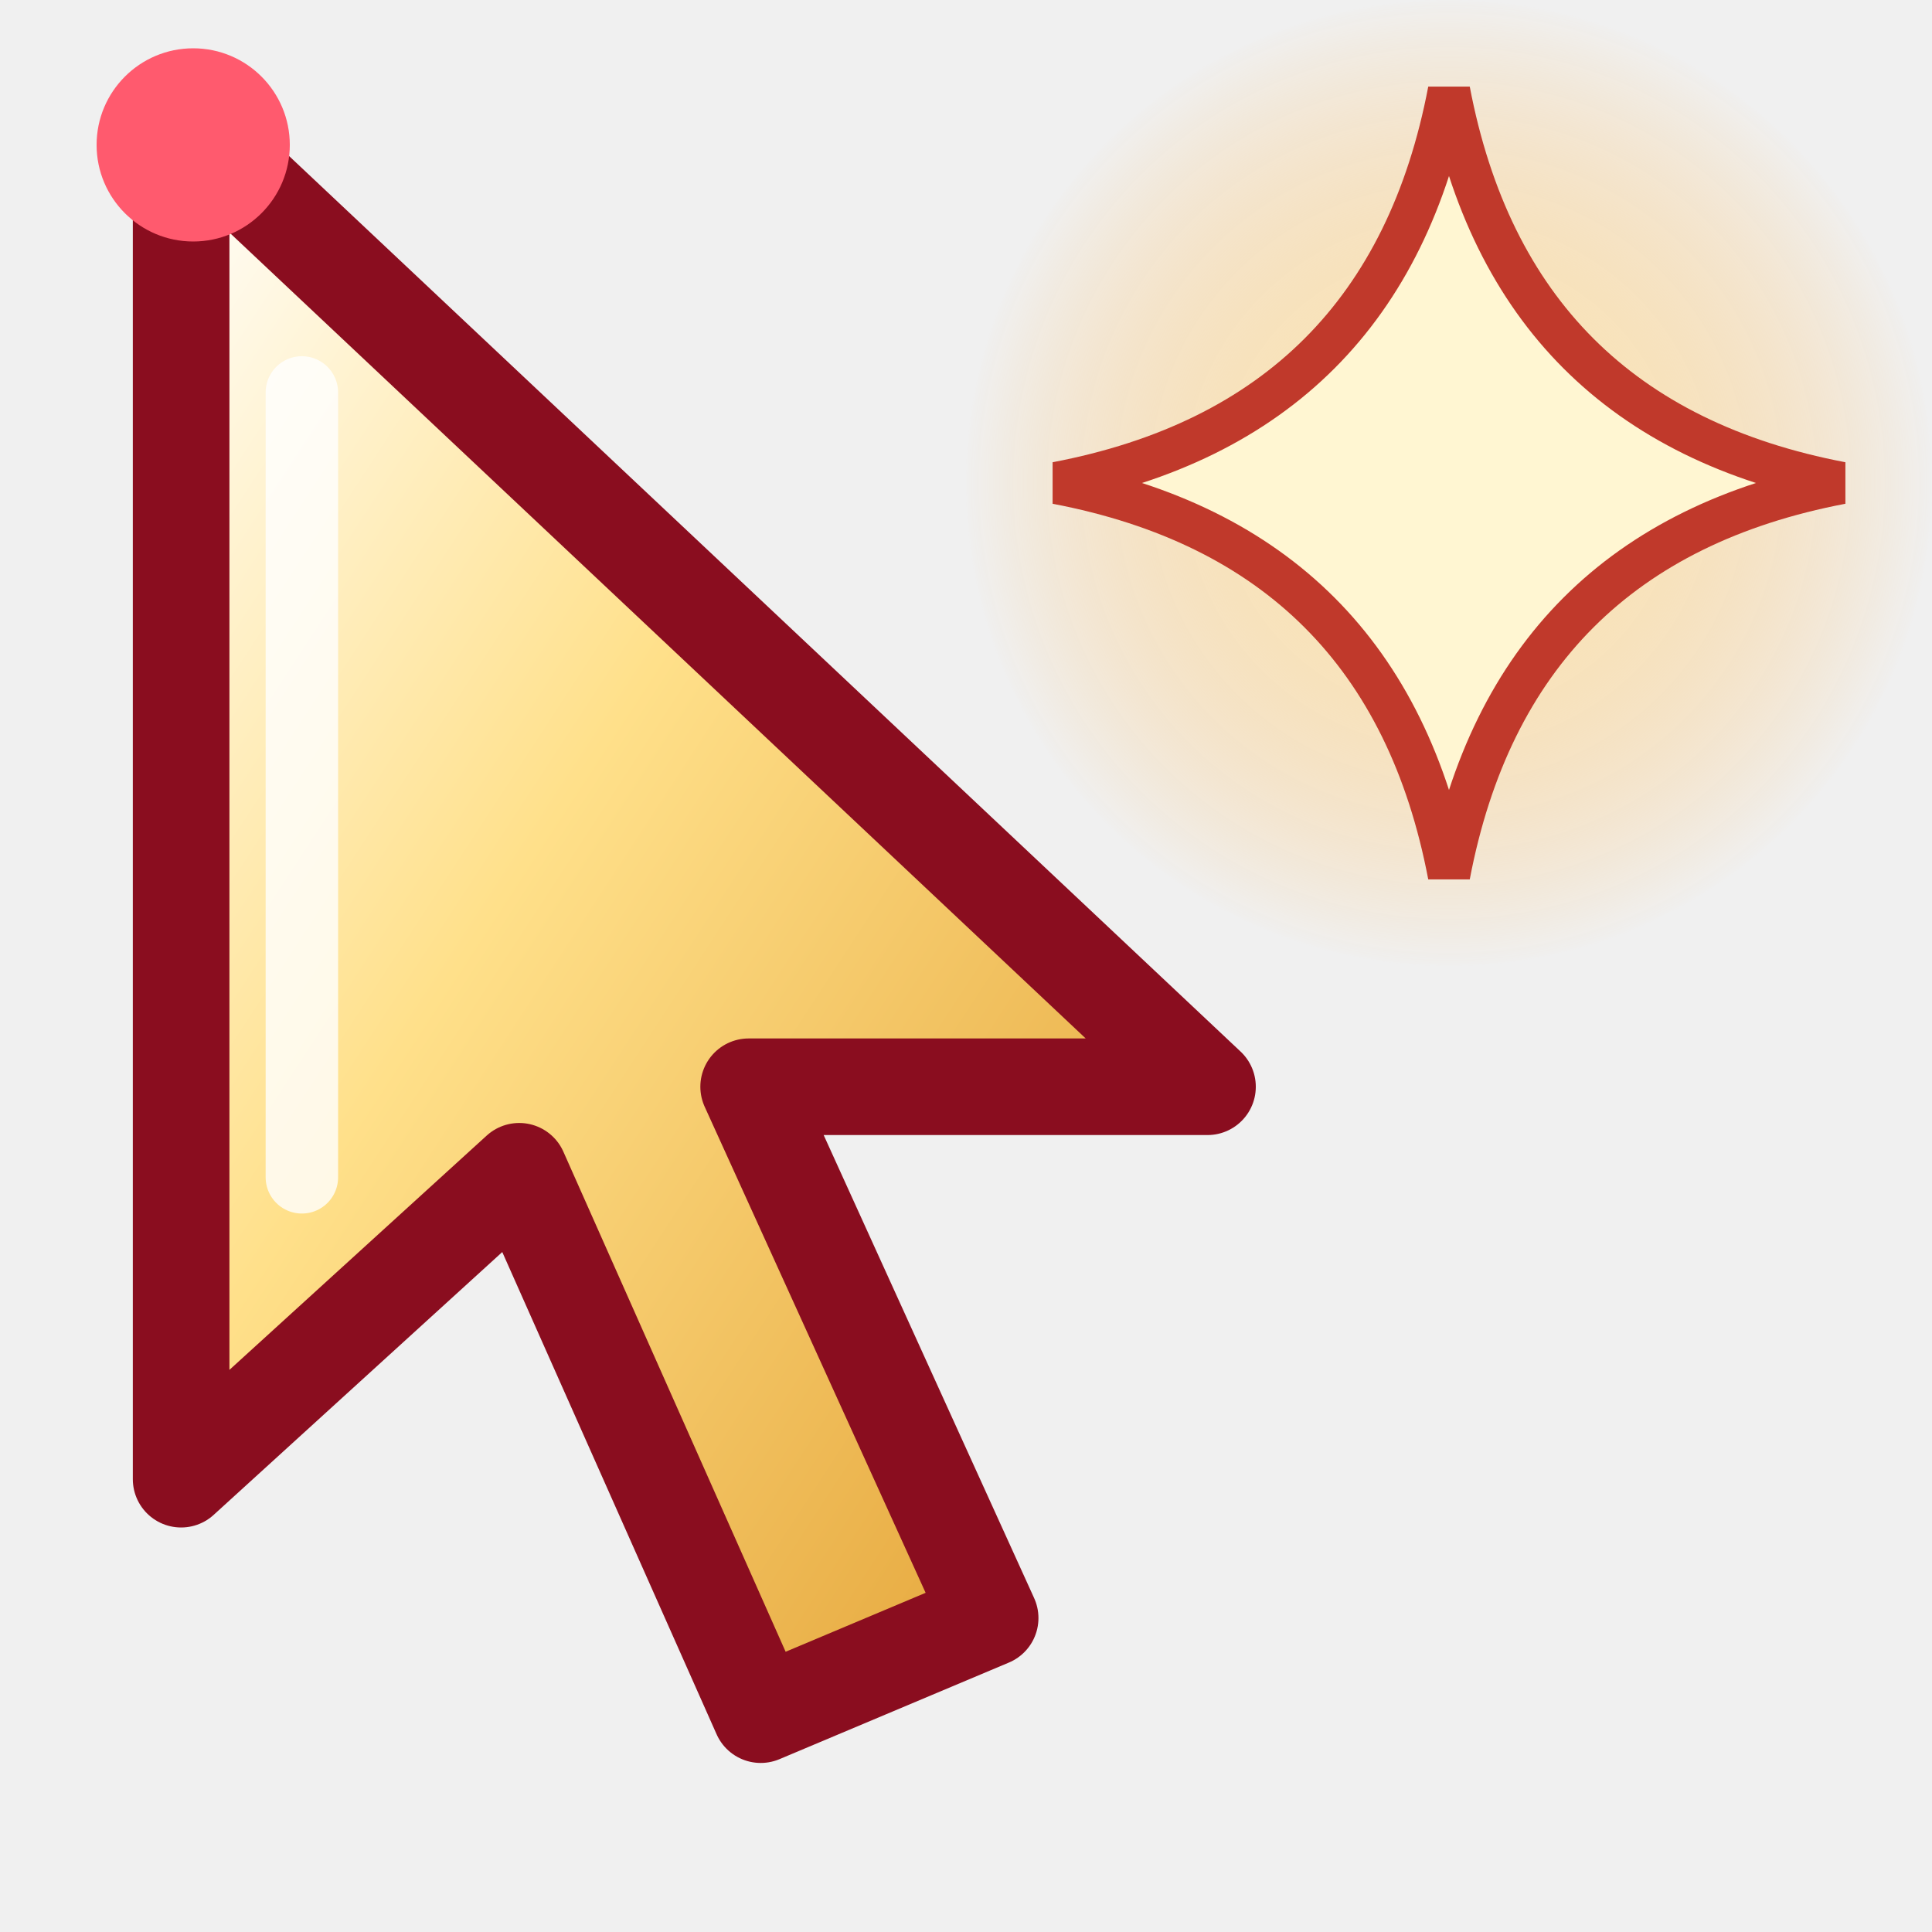
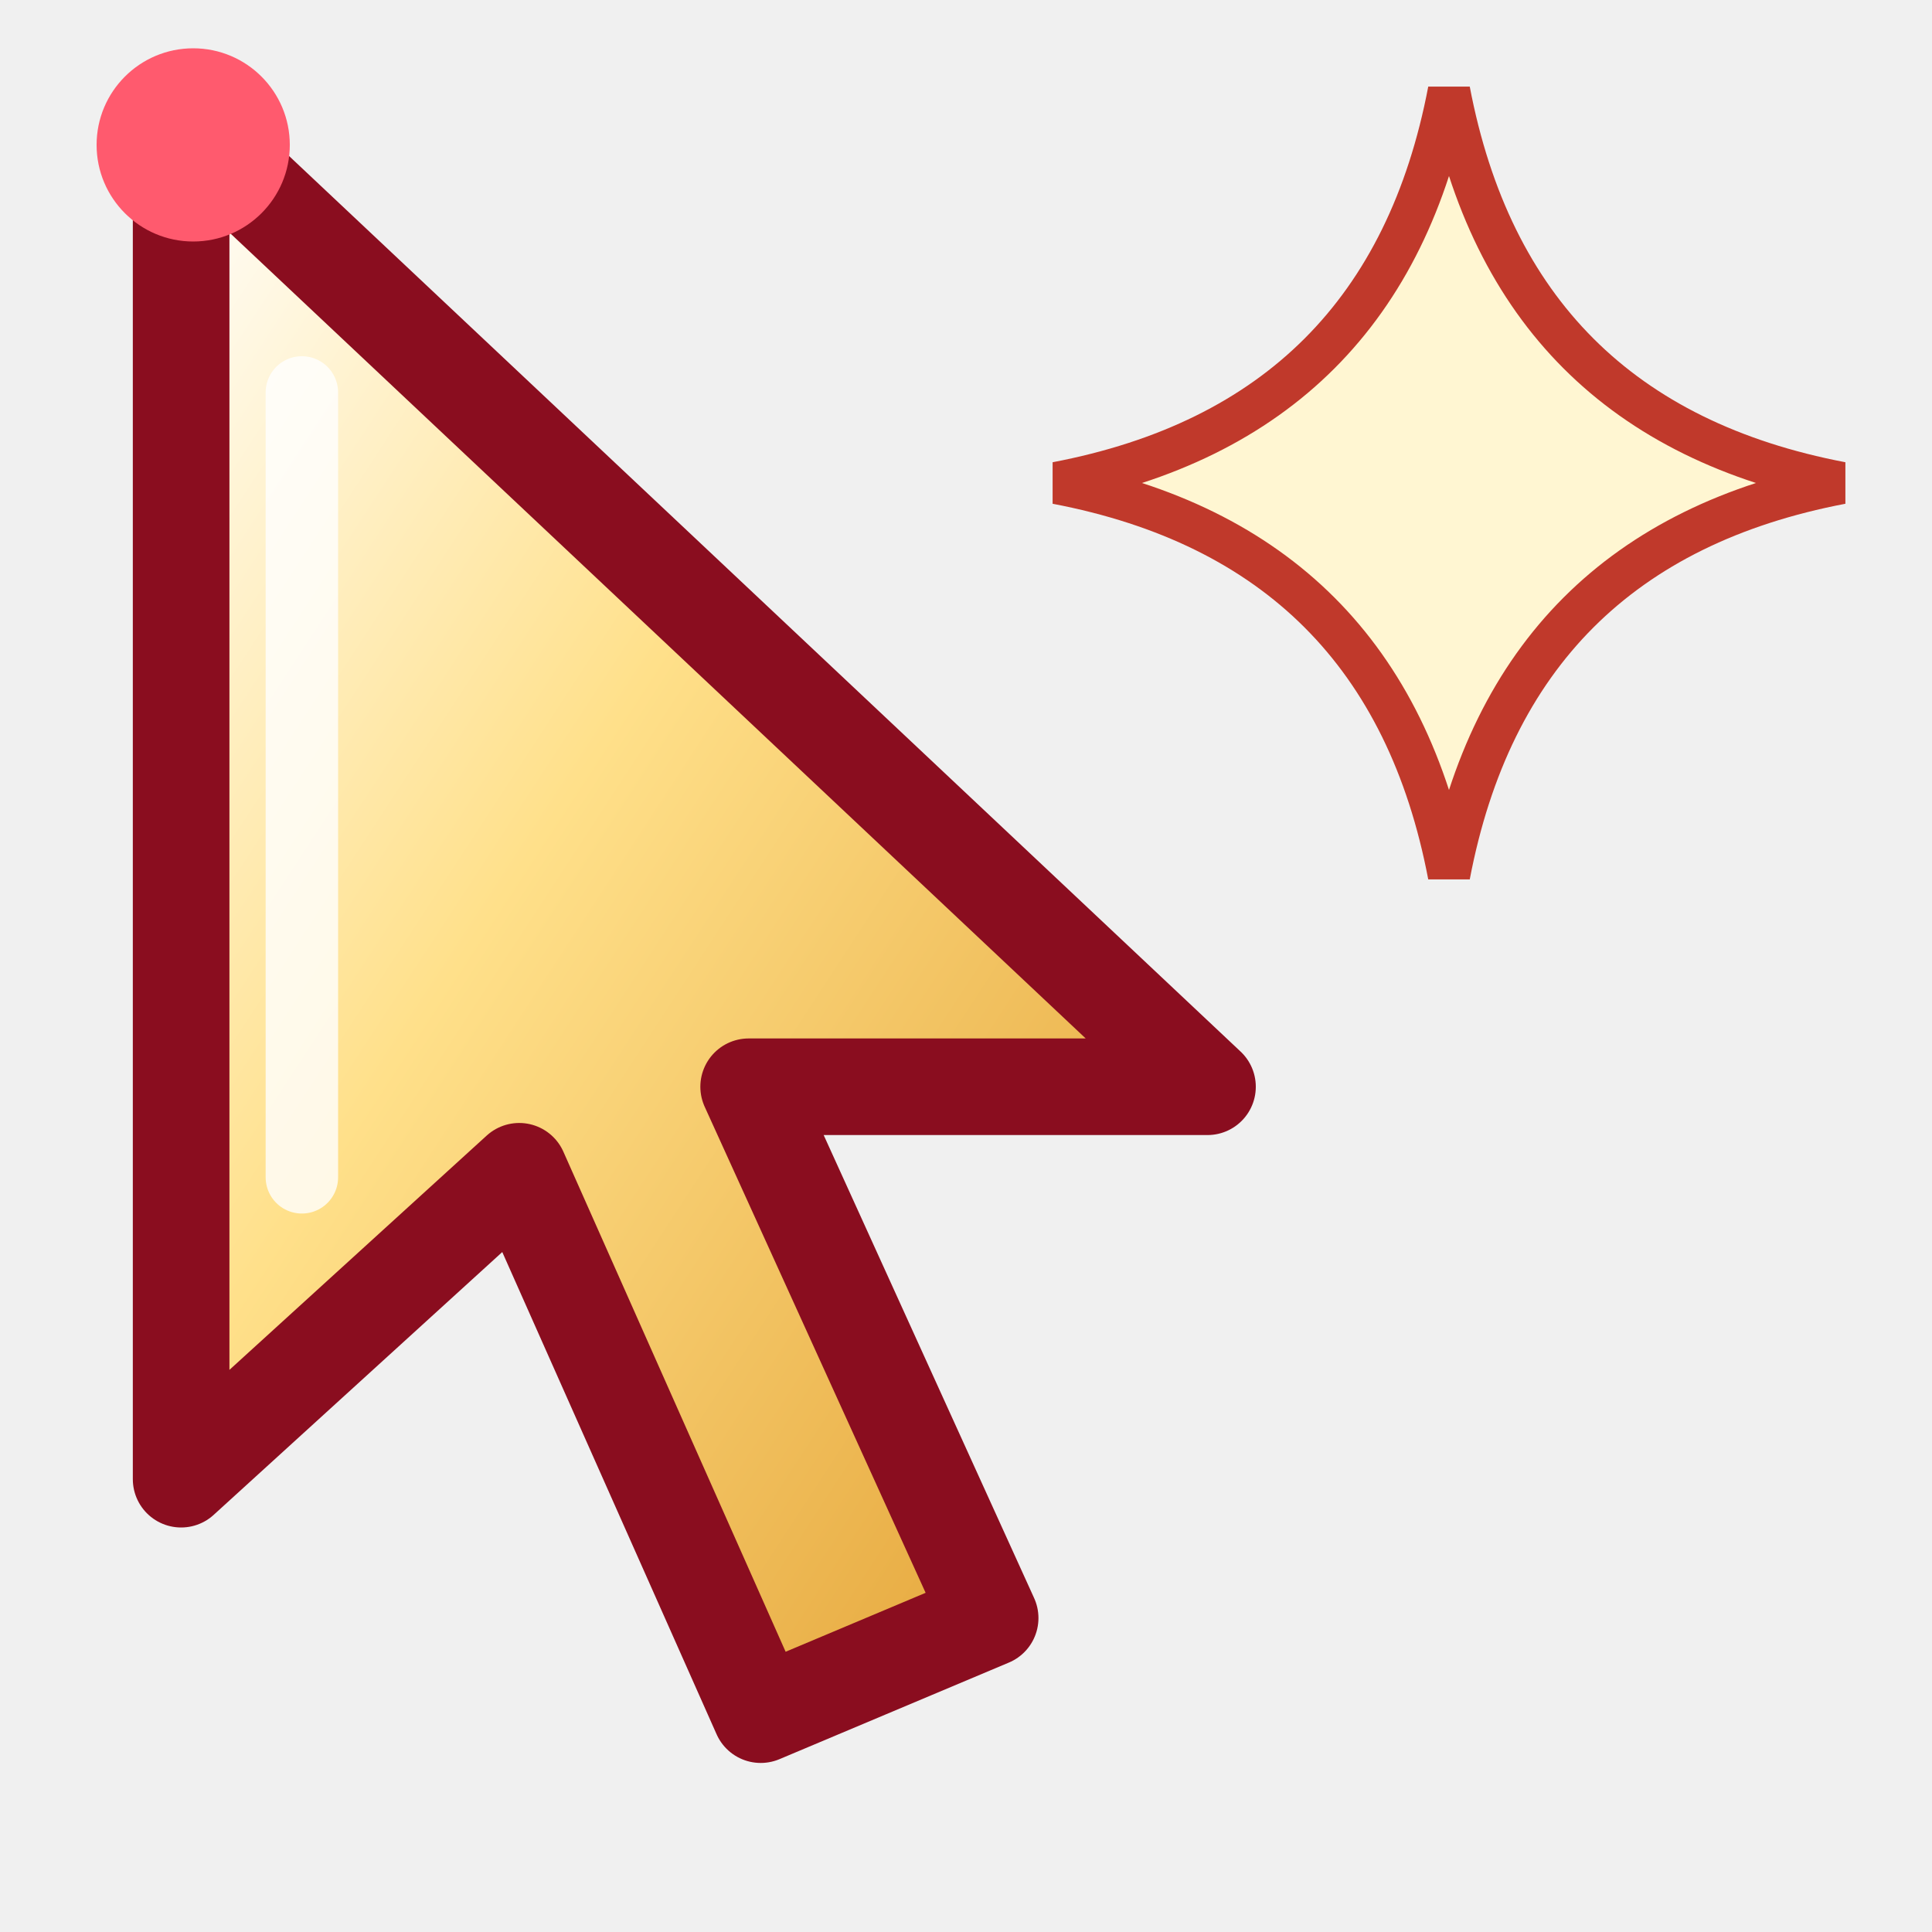
<svg xmlns="http://www.w3.org/2000/svg" width="32" height="32" viewBox="0 0 32 32">
  <defs>
    <linearGradient id="gd" x1="0" y1="0" x2="1" y2="1">
      <stop offset="0" stop-color="#ffffff" />
      <stop offset=".4" stop-color="#ffe08a" />
      <stop offset="1" stop-color="#e09a2a" />
    </linearGradient>
    <radialGradient id="gl">
      <stop offset="0" stop-color="#fff3c4" stop-opacity=".95" />
      <stop offset="1" stop-color="#ffb347" stop-opacity="0" />
    </radialGradient>
  </defs>
-   <circle cx="24" cy="8" r="8" fill="url(#gl)" />
  <path d="M3 2 L3 24.5 L8.6 19.4 L12.6 28.4 L16.4 26.8 L12.4 18 L20 18 Z" fill="url(#gd)" stroke="#8a0d1f" stroke-width="1.6" stroke-linejoin="round" />
  <path d="M5 6.5 L5 19.5" stroke="#ffffff" stroke-width="1.2" stroke-linecap="round" opacity=".8" />
  <path d="M24 1.5 Q25.04 6.96 30.5 8 Q25.04 9.04 24 14.5 Q22.96 9.04 17.5 8 Q22.96 6.96 24 1.5 Z" fill="#fff6d2" stroke="#c0392b" stroke-width="0.7" />
  <circle cx="3.2" cy="2.4" r="1.6" fill="#ff5a6e" />
</svg>
